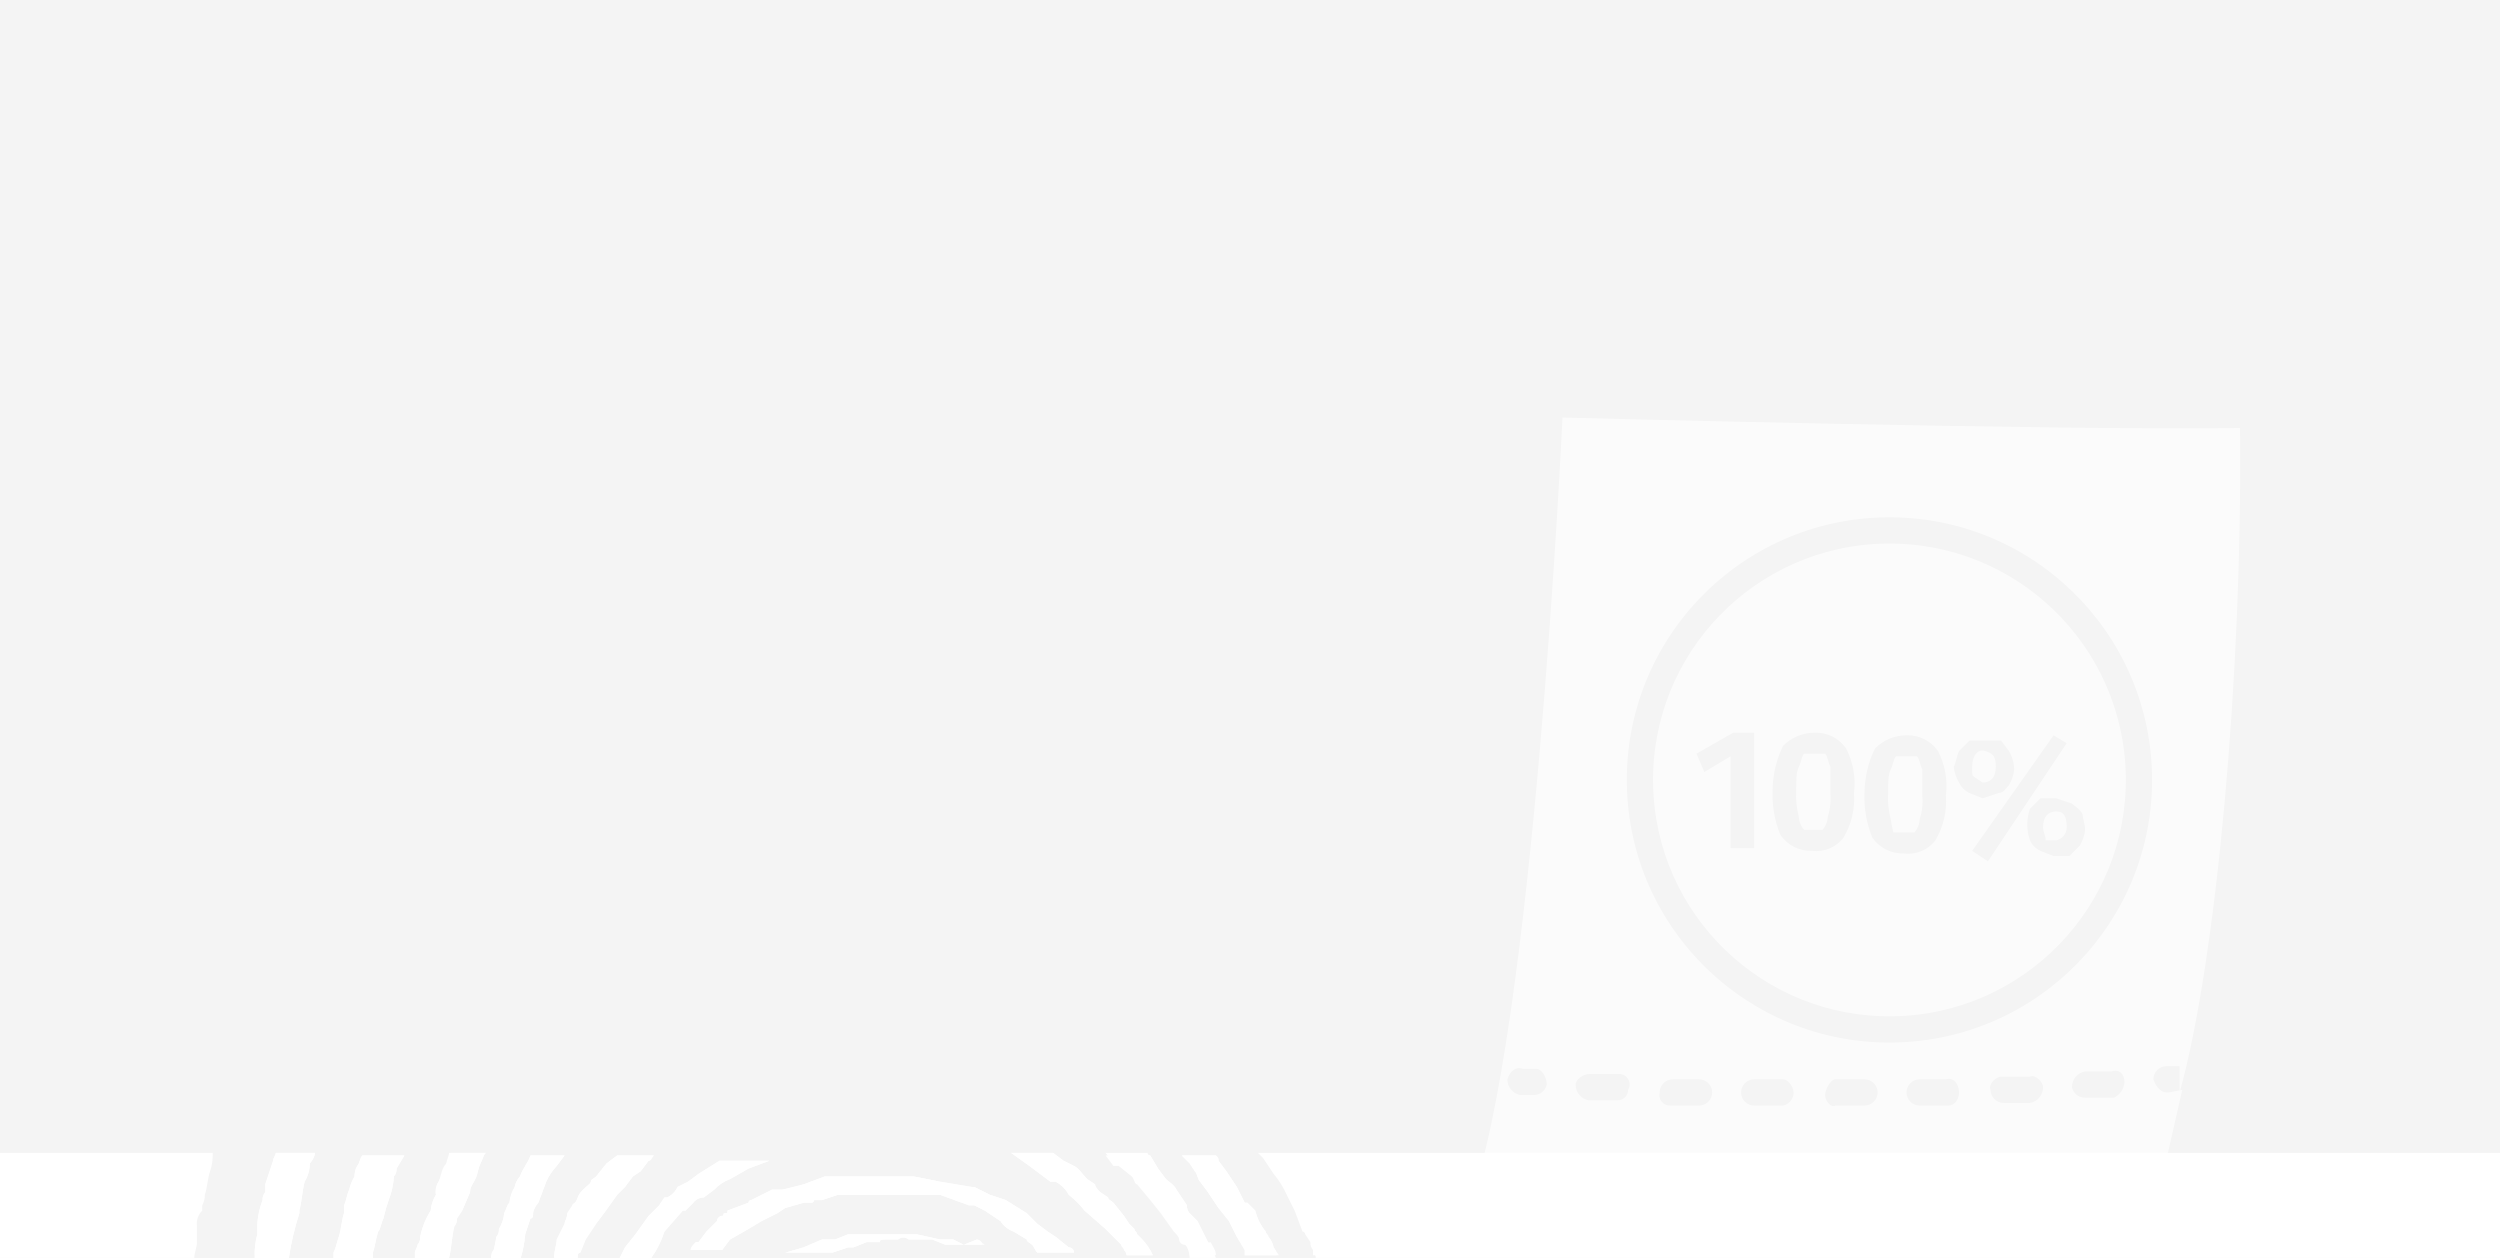
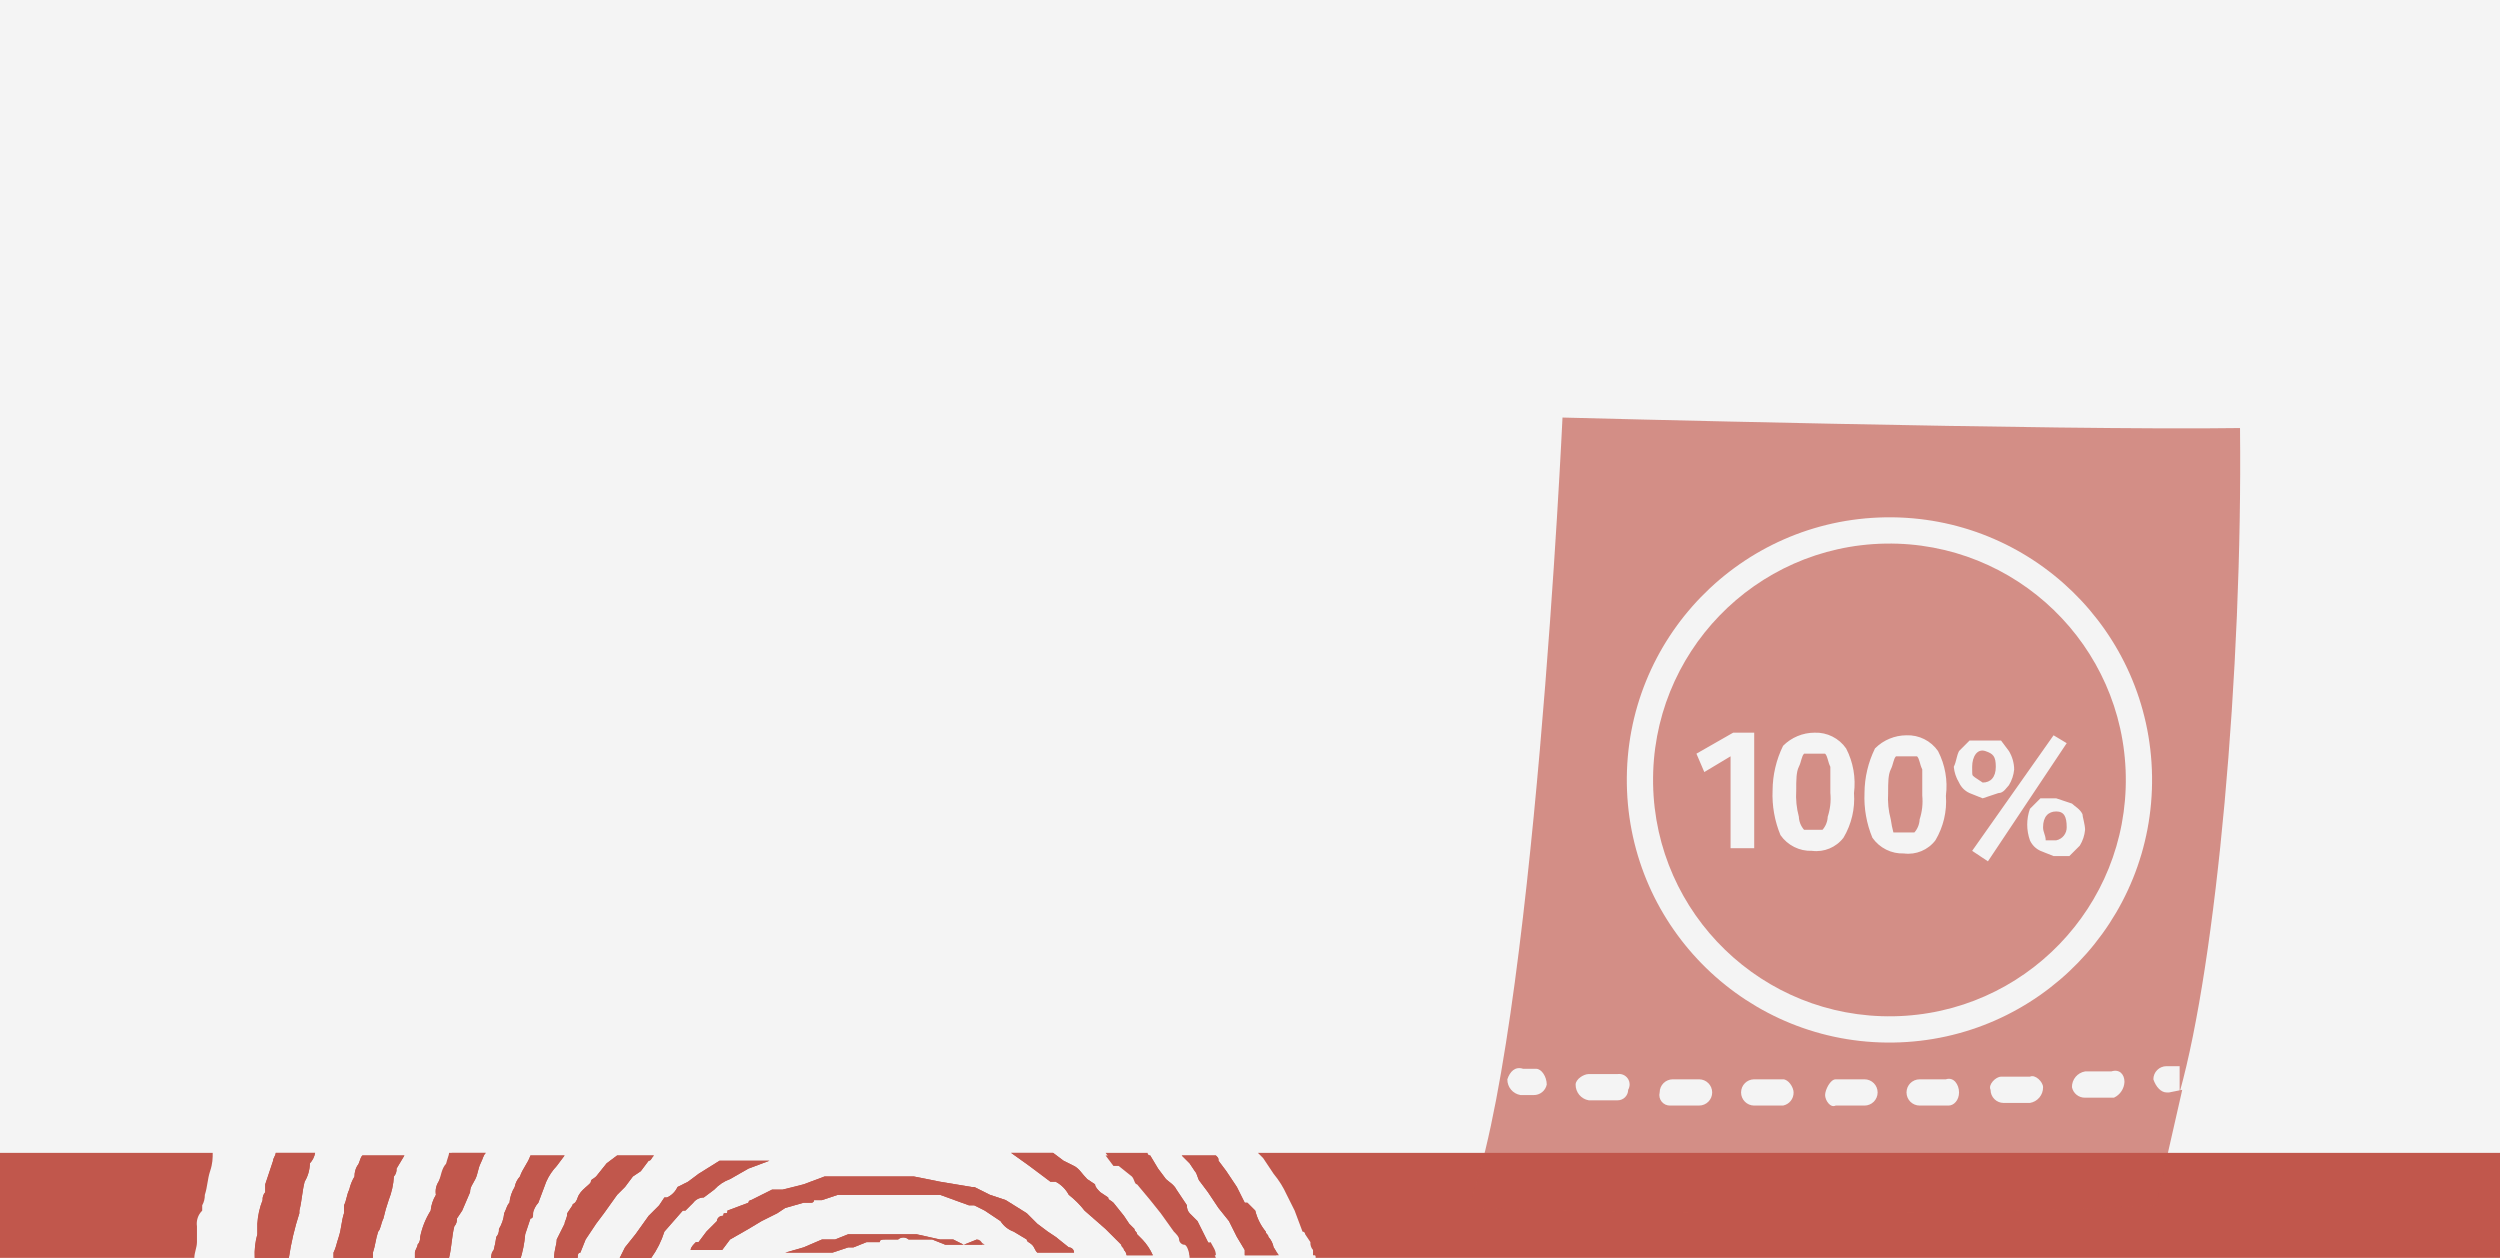
<svg xmlns="http://www.w3.org/2000/svg" width="95.2" height="47.9" viewBox="0 0 95.2 47.9">
  <defs>
    <style>
-       .cls-1, .cls-2 {
+       .cls-1 {
        fill: #fff;
+         opacity: 0.3;
      }

-       .cls-1 {
-         opacity: 0.3;
+       .cls-2 {
+         fill: #c1574c;
      }

      .cls-3 {
        opacity: 0.65;
      }
    </style>
  </defs>
  <g id="Layer_2" data-name="Layer 2">
    <g id="Layer_1-2" data-name="Layer 1">
      <g>
        <polyline class="cls-1" points="0 47.9 0 0 95.2 0 95.2 47.9" />
        <g>
          <path class="cls-2" d="M14.4,46.9c.1-.1.1-.3.2-.5h0a6.4,6.4,0,0,1,.2-.7,2.9,2.9,0,0,0,.2-.9.4.4,0,0,0,.1-.3l.3-.5H13.8c-.1.1-.1.3-.2.4a.8.8,0,0,0-.1.4,1.7,1.7,0,0,0-.2.5c-.1.2-.1.4-.2.6v.3c-.1.3-.1.6-.2.9s-.1.4-.2.6v.2h1.5v-.2C14.3,47.4,14.3,47.2,14.4,46.9Z" />
          <path class="cls-2" d="M43.3,47c0-.1-.1-.1-.1-.2l-.2-.2-.2-.3-.4-.5c-.1-.1-.2-.1-.2-.2l-.3-.2c-.1-.1-.2-.2-.2-.3l-.3-.2c-.2-.2-.3-.4-.5-.5l-.4-.2-.4-.3H38.5l.7.5.8.6h.2a1.2,1.2,0,0,1,.5.5,3.4,3.4,0,0,1,.6.6l.8.7.6.6c0,.1.1.1.1.2a.3.3,0,0,1,.1.2h1a2.1,2.1,0,0,0-.4-.6Z" />
          <path class="cls-2" d="M40.2,47.1h0l-.3-.2-.4-.3-.2-.2-.2-.2-.8-.5-.6-.2-.6-.3H37l-1.2-.2-1-.2H31.4l-.8.3-.8.2h-.4l-.8.4a.1.1,0,0,0-.1.1l-.8.3c0,.1,0,.1-.1.1s0,.1-.1.1-.2.1-.2.2l-.4.4-.3.4h-.1c-.1.1-.2.2-.2.3h1.2l.3-.4.7-.4.5-.3.6-.3.3-.2.7-.2h.3a.1.1,0,0,0,.1-.1h.3l.6-.2h3.9l1.1.4h.2l.4.2.6.4a1,1,0,0,0,.5.4l.5.3c0,.1.1.1.2.2s.1.2.2.3h1.4a.2.2,0,0,0-.2-.2Z" />
          <path class="cls-2" d="M36.7,47.4l-.4-.2h-.5l-.9-.2H32.3l-.5.2h-.5l-.7.3-.7.2h1.8l.6-.2h.2l.5-.2h.5c0-.1.1-.1.2-.1h.5a.3.3,0,0,1,.4,0h.9l.5.2h1.5l-.3-.2Z" />
          <path class="cls-2" d="M25.3,46.9l.7-.8h.1l.3-.3a.5.5,0,0,1,.4-.2h0l.4-.3a1.5,1.5,0,0,1,.6-.4l.7-.4.8-.3H27.4l-.8.5-.4.3-.4.2a.8.8,0,0,1-.4.4h-.1l-.2.3-.4.4-.5.7-.4.5-.3.6h1.2c0-.1.1-.1.1-.2A3.5,3.5,0,0,0,25.3,46.9Z" />
          <path class="cls-2" d="M48.3,47.1c0-.1-.1-.1-.1-.2a2,2,0,0,1-.4-.8l-.3-.3h-.1l-.3-.6-.4-.6-.3-.4c0-.1,0-.1-.1-.2H45l.3.3.2.3c.1.1.1.3.2.4l.3.4.4.6.4.5.3.6.3.5v.2h1.3l-.2-.3A.8.8,0,0,0,48.3,47.1Z" />
          <path class="cls-2" d="M46,47.3l-.4-.8-.3-.3a.4.4,0,0,1-.1-.3l-.4-.6c-.1-.2-.3-.3-.4-.4l-.3-.4-.3-.5a.1.1,0,0,1-.1-.1H42.1l.3.4h.2l.5.4c.1.1.1.3.2.3l.5.6.4.5.5.7c.1.1.2.2.2.3s.1.2.2.2.2.3.2.5h1c0-.2-.1-.3-.2-.5A.1.1,0,0,1,46,47.3Z" />
          <path class="cls-2" d="M22.3,47.2l.4-.6.3-.4.5-.7.3-.3.3-.4.3-.2.3-.4c.1,0,.1-.1.2-.2H23.5l-.4.3-.4.5c-.1.1-.2.1-.2.2s-.4.3-.5.6-.2.2-.2.3l-.2.3c0,.2-.1.3-.1.4l-.3.6c0,.2-.1.4-.1.7H22c0-.1,0-.2.1-.2Z" />
          <path class="cls-2" d="M17.4,46.4l.2-.3.3-.7c0-.2.1-.3.2-.5s.1-.4.2-.6.1-.3.2-.4H17.2l-.2.4c-.2.2-.2.5-.3.7a.7.7,0,0,0-.1.5,1.4,1.4,0,0,0-.2.6,3,3,0,0,0-.4,1,.4.4,0,0,1-.1.3c0,.1-.1.2-.1.3v.2h1.3c.1-.4.1-.8.2-1.2A.4.4,0,0,0,17.4,46.4Z" />
          <path class="cls-2" d="M20.2,46.4c.1,0,.1-.1.1-.2s.1-.3.2-.4l.3-.8a2.1,2.1,0,0,1,.4-.6l.3-.4H20.2c-.1.3-.3.5-.4.8a.8.8,0,0,0-.2.4,1.4,1.4,0,0,0-.2.6c-.1.1-.1.2-.2.4a1.4,1.4,0,0,1-.2.6.4.4,0,0,1-.1.3,4.3,4.3,0,0,1-.1.5.6.6,0,0,0-.1.4h1.1a4.4,4.4,0,0,0,.2-1Z" />
          <path class="cls-2" d="M11.4,46.1c.1-.4.1-.7.2-1.1h0a1.4,1.4,0,0,0,.2-.7.8.8,0,0,0,.2-.4H10.5c0,.1-.1.2-.1.3l-.3.9v.3a.4.4,0,0,0-.1.3,2.9,2.9,0,0,0-.2.9h0V47a2.8,2.8,0,0,0-.1.9H11a10.5,10.5,0,0,1,.4-1.7Z" />
          <path class="cls-2" d="M46,47.3l-.4-.8-.3-.3a.4.4,0,0,1-.1-.3l-.4-.6c-.1-.2-.3-.3-.4-.4l-.3-.4-.3-.5H42.1l.3.4h.2l.5.4c.1.1.1.3.2.3l.5.6.4.5.5.7c.1.1.2.2.2.3s.1.2.2.2.2.3.2.5h1l-.2-.5A.1.1,0,0,1,46,47.3Z" />
          <path class="cls-2" d="M22.3,47.2l.4-.6.3-.4.5-.7.3-.3.3-.4.3-.2.3-.4c.1,0,.1-.1.2-.2H23.5l-.4.3-.4.5c-.1.1-.2.1-.2.2s-.4.3-.5.6-.2.2-.2.3l-.2.3c0,.2-.1.3-.1.4l-.3.6c0,.2-.1.4-.1.7H22c0-.1,0-.2.1-.2Z" />
          <path class="cls-2" d="M7.8,43.9H0v4H7.4c0-.2.1-.4.1-.6v-.6a.7.7,0,0,1,.2-.6v-.2a.8.8,0,0,0,.1-.4c.1-.3.1-.6.2-.9s.1-.5.1-.7Z" />
          <path class="cls-2" d="M43.3,47c0-.1-.1-.1-.1-.2l-.2-.2-.2-.3-.4-.5c-.1-.1-.2-.1-.2-.2l-.3-.2c-.1-.1-.2-.2-.2-.3l-.3-.2c-.2-.2-.3-.4-.5-.5l-.4-.2-.4-.3H38.5l.7.5.8.6h.2a1.2,1.2,0,0,1,.5.5,3.4,3.4,0,0,1,.6.6l.8.7.6.6c0,.1.1.1.1.2a.3.3,0,0,1,.1.2h1a2.1,2.1,0,0,0-.4-.6Z" />
          <path class="cls-2" d="M25.3,46.9l.7-.8h.1l.3-.3a.5.5,0,0,1,.4-.2h0l.4-.3a1.5,1.5,0,0,1,.6-.4l.7-.4.8-.3H27.4l-.8.5-.4.3-.4.2a.8.8,0,0,1-.4.4h-.1l-.2.3-.4.4-.5.7-.4.5-.3.6h1.2c0-.1.1-.1.1-.2A3.5,3.5,0,0,0,25.3,46.9Z" />
          <path class="cls-2" d="M40.2,47.1h0l-.3-.2-.4-.3-.2-.2-.2-.2-.8-.5-.6-.2-.6-.3H37l-1.2-.2-1-.2H31.4l-.8.3-.8.2h-.4l-.8.4a.1.1,0,0,0-.1.1l-.8.3c0,.1,0,.1-.1.1s0,.1-.1.1-.2.1-.2.2l-.4.4-.3.4h-.1c-.1.1-.2.2-.2.3h1.2l.3-.4.7-.4.5-.3.6-.3.3-.2.7-.2h.3a.1.1,0,0,0,.1-.1h.3l.6-.2h3.9l1.1.4h.2l.4.2.6.4a1,1,0,0,0,.5.4l.5.3c0,.1.1.1.2.2s.1.2.2.3h1.4a.2.2,0,0,0-.2-.2Z" />
          <path class="cls-2" d="M11.4,46.1c.1-.4.1-.7.2-1.1h0a1.4,1.4,0,0,0,.2-.7.8.8,0,0,0,.2-.4H10.5c0,.1-.1.2-.1.3l-.3.9v.3a.4.4,0,0,0-.1.3,2.9,2.9,0,0,0-.2.9h0V47a2.8,2.8,0,0,0-.1.9H11a10.5,10.5,0,0,1,.4-1.7Z" />
          <path class="cls-2" d="M14.4,46.9c.1-.1.1-.3.2-.5h0a6.4,6.4,0,0,1,.2-.7,2.9,2.9,0,0,0,.2-.9.4.4,0,0,0,.1-.3l.3-.5H13.8c-.1.1-.1.3-.2.4a.8.8,0,0,0-.1.4,1.7,1.7,0,0,0-.2.5c-.1.2-.1.4-.2.6v.3c-.1.3-.1.6-.2.9s-.1.4-.2.6v.2h1.5v-.2C14.3,47.4,14.3,47.2,14.4,46.9Z" />
          <path class="cls-2" d="M48.3,47.1c0-.1-.1-.1-.1-.2a2,2,0,0,1-.4-.8l-.3-.3h-.1l-.3-.6-.4-.6-.3-.4c0-.1,0-.1-.1-.2H45l.3.3.2.3c.1.1.1.3.2.4l.3.4.4.6.4.5.3.6.3.5v.2h1.2a.4.4,0,0,0-.1-.3A.8.8,0,0,0,48.3,47.1Z" />
          <path class="cls-2" d="M17.4,46.4l.2-.3.3-.7c0-.2.1-.3.2-.5s.1-.4.2-.6.1-.3.2-.4H17.1c0,.1-.1.3-.1.4s-.2.5-.3.7a.7.7,0,0,0-.1.5,1.4,1.4,0,0,0-.2.6,3,3,0,0,0-.4,1,.4.4,0,0,1-.1.3c0,.1-.1.2-.1.3v.2h1.3c.1-.4.1-.8.2-1.2A.4.4,0,0,0,17.4,46.4Z" />
          <path class="cls-2" d="M20.2,46.4c.1,0,.1-.1.1-.2s.1-.3.2-.4l.3-.8a2.1,2.1,0,0,1,.4-.6l.3-.4H20.2c-.1.3-.3.5-.4.8a.8.8,0,0,0-.2.4,1.4,1.4,0,0,0-.2.6c-.1.1-.1.2-.2.4a1.4,1.4,0,0,1-.2.6.4.4,0,0,1-.1.3,4.3,4.3,0,0,1-.1.5c-.1.1-.1.2-.1.4h1.1a4.4,4.4,0,0,0,.2-1Z" />
          <path class="cls-2" d="M36.7,47.4l-.4-.2h-.5l-.9-.2H32.3l-.5.2h-.5l-.7.3-.7.2h1.8l.6-.2h.2l.5-.2h.5c0-.1.1-.1.2-.1h.5a.3.3,0,0,1,.4,0h.9l.5.2h1.4a.2.2,0,0,0-.2-.2Z" />
          <path class="cls-2" d="M95.2,43.9H47.9l.2.2.4.6a3.5,3.5,0,0,1,.5.8l.3.6.3.8a.1.1,0,0,1,.1.1l.2.3a.4.4,0,0,0,.1.3v.2c.1,0,.1,0,.1.1H95.2Z" />
        </g>
        <g class="cls-3">
          <path class="cls-2" d="M73,28.8h-.8c-.1.1-.1.3-.2.5s-.1.5-.1.9a3.1,3.1,0,0,0,.1,1,4.3,4.3,0,0,0,.1.5h.8a.8.8,0,0,0,.2-.5,2.2,2.2,0,0,0,.1-.9v-1C73.1,29.1,73.1,28.9,73,28.8Z" />
          <path class="cls-2" d="M77.8,31.5c0,.2.1.3.1.5h.4a.5.5,0,0,0,.4-.5c0-.4-.1-.6-.4-.6S77.8,31.1,77.8,31.5Z" />
          <path class="cls-2" d="M69.5,28.7h-.8c-.1.1-.1.3-.2.5s-.1.5-.1.9a3.1,3.1,0,0,0,.1,1,.8.8,0,0,0,.2.5h.7a.8.8,0,0,0,.2-.5,2.2,2.2,0,0,0,.1-.9v-1C69.6,29,69.6,28.8,69.5,28.7Z" />
          <path class="cls-2" d="M82.6,41.6h-.1c-.2,0-.4-.2-.5-.5a.5.5,0,0,1,.5-.5H83v1c1.4-5,2.4-16,2.3-25.3-6.8.1-25.8-.4-25.8-.4S58.4,39.6,55.9,46c0,0,14.3.5,26.2-.1l1-4.4Zm-24.2.1h-.5a.6.6,0,0,1-.5-.6c.1-.3.3-.5.6-.4h.5c.2,0,.4.3.4.6A.5.5,0,0,1,58.4,41.7Zm3.2.2H60.5a.6.6,0,0,1-.5-.6c0-.2.3-.4.5-.4h1.1a.4.4,0,0,1,.4.6A.4.4,0,0,1,61.6,41.9Zm3.1.2H63.6a.4.4,0,0,1-.4-.5.5.5,0,0,1,.5-.5h1a.5.5,0,0,1,0,1Zm3.2,0H66.8a.5.5,0,0,1-.5-.5.5.5,0,0,1,.5-.5h1.1c.2,0,.4.3.4.5A.5.5,0,0,1,67.9,42.1Zm3.1,0H69.9c-.2.1-.4-.2-.4-.4s.2-.6.4-.6H71a.5.5,0,0,1,.5.5A.5.5,0,0,1,71,42.1Zm3.2,0H73.1a.5.5,0,0,1,0-1h1c.3-.1.5.2.5.5S74.4,42.1,74.2,42.1Zm3.1-.1h-1a.5.5,0,0,1-.5-.5c-.1-.2.2-.5.4-.5h1.1c.2-.1.5.2.5.4A.6.6,0,0,1,77.3,42Zm3.2-.2H79.4a.5.5,0,0,1-.5-.4.6.6,0,0,1,.5-.6h1c.3-.1.5.1.5.4A.7.7,0,0,1,80.5,41.8Zm-8.4-2.1a10,10,0,0,1-.3-20,10,10,0,0,1,.3,20Z" />
          <path class="cls-2" d="M76,29.2c0-.4-.1-.5-.4-.6s-.5.2-.5.6,0,.3.1.4l.3.2C75.8,29.8,76,29.6,76,29.2Z" />
          <path class="cls-2" d="M71.8,20.7a9,9,0,0,0,.3,18,9,9,0,0,0-.3-18Zm-5,11.6h-.9V28.8l-1,.6-.3-.7,1.4-.8h.8Zm3.4-.4a1.3,1.3,0,0,1-1.2.5,1.4,1.4,0,0,1-1.2-.6,4,4,0,0,1-.3-1.7,3.9,3.9,0,0,1,.4-1.7,1.7,1.7,0,0,1,1.2-.5,1.4,1.4,0,0,1,1.2.6,2.9,2.9,0,0,1,.3,1.7A2.9,2.9,0,0,1,70.2,31.9Zm3.5.1a1.3,1.3,0,0,1-1.2.5,1.4,1.4,0,0,1-1.2-.6,4,4,0,0,1-.3-1.7,3.9,3.9,0,0,1,.4-1.7,1.7,1.7,0,0,1,1.2-.5,1.4,1.4,0,0,1,1.2.6,2.9,2.9,0,0,1,.3,1.7A2.9,2.9,0,0,1,73.7,32Zm.9-2.2a1.4,1.4,0,0,1-.2-.6c.1-.2.1-.4.2-.6l.4-.4h1.2l.3.4a1.4,1.4,0,0,1,.2.7,1.4,1.4,0,0,1-.2.6c-.1.1-.2.3-.4.3l-.6.2-.5-.2A.8.8,0,0,1,74.6,29.8ZM79.3,31c0,.1.1.4.1.6a1.4,1.4,0,0,1-.2.6l-.4.4h-.6l-.5-.2a.8.8,0,0,1-.4-.4,1.8,1.8,0,0,1,0-1.2l.4-.4h.6l.6.2C79,30.7,79.2,30.8,79.3,31Zm-3.6,1.8-.6-.4L78.2,28l.5.3Z" />
        </g>
      </g>
    </g>
  </g>
</svg>
